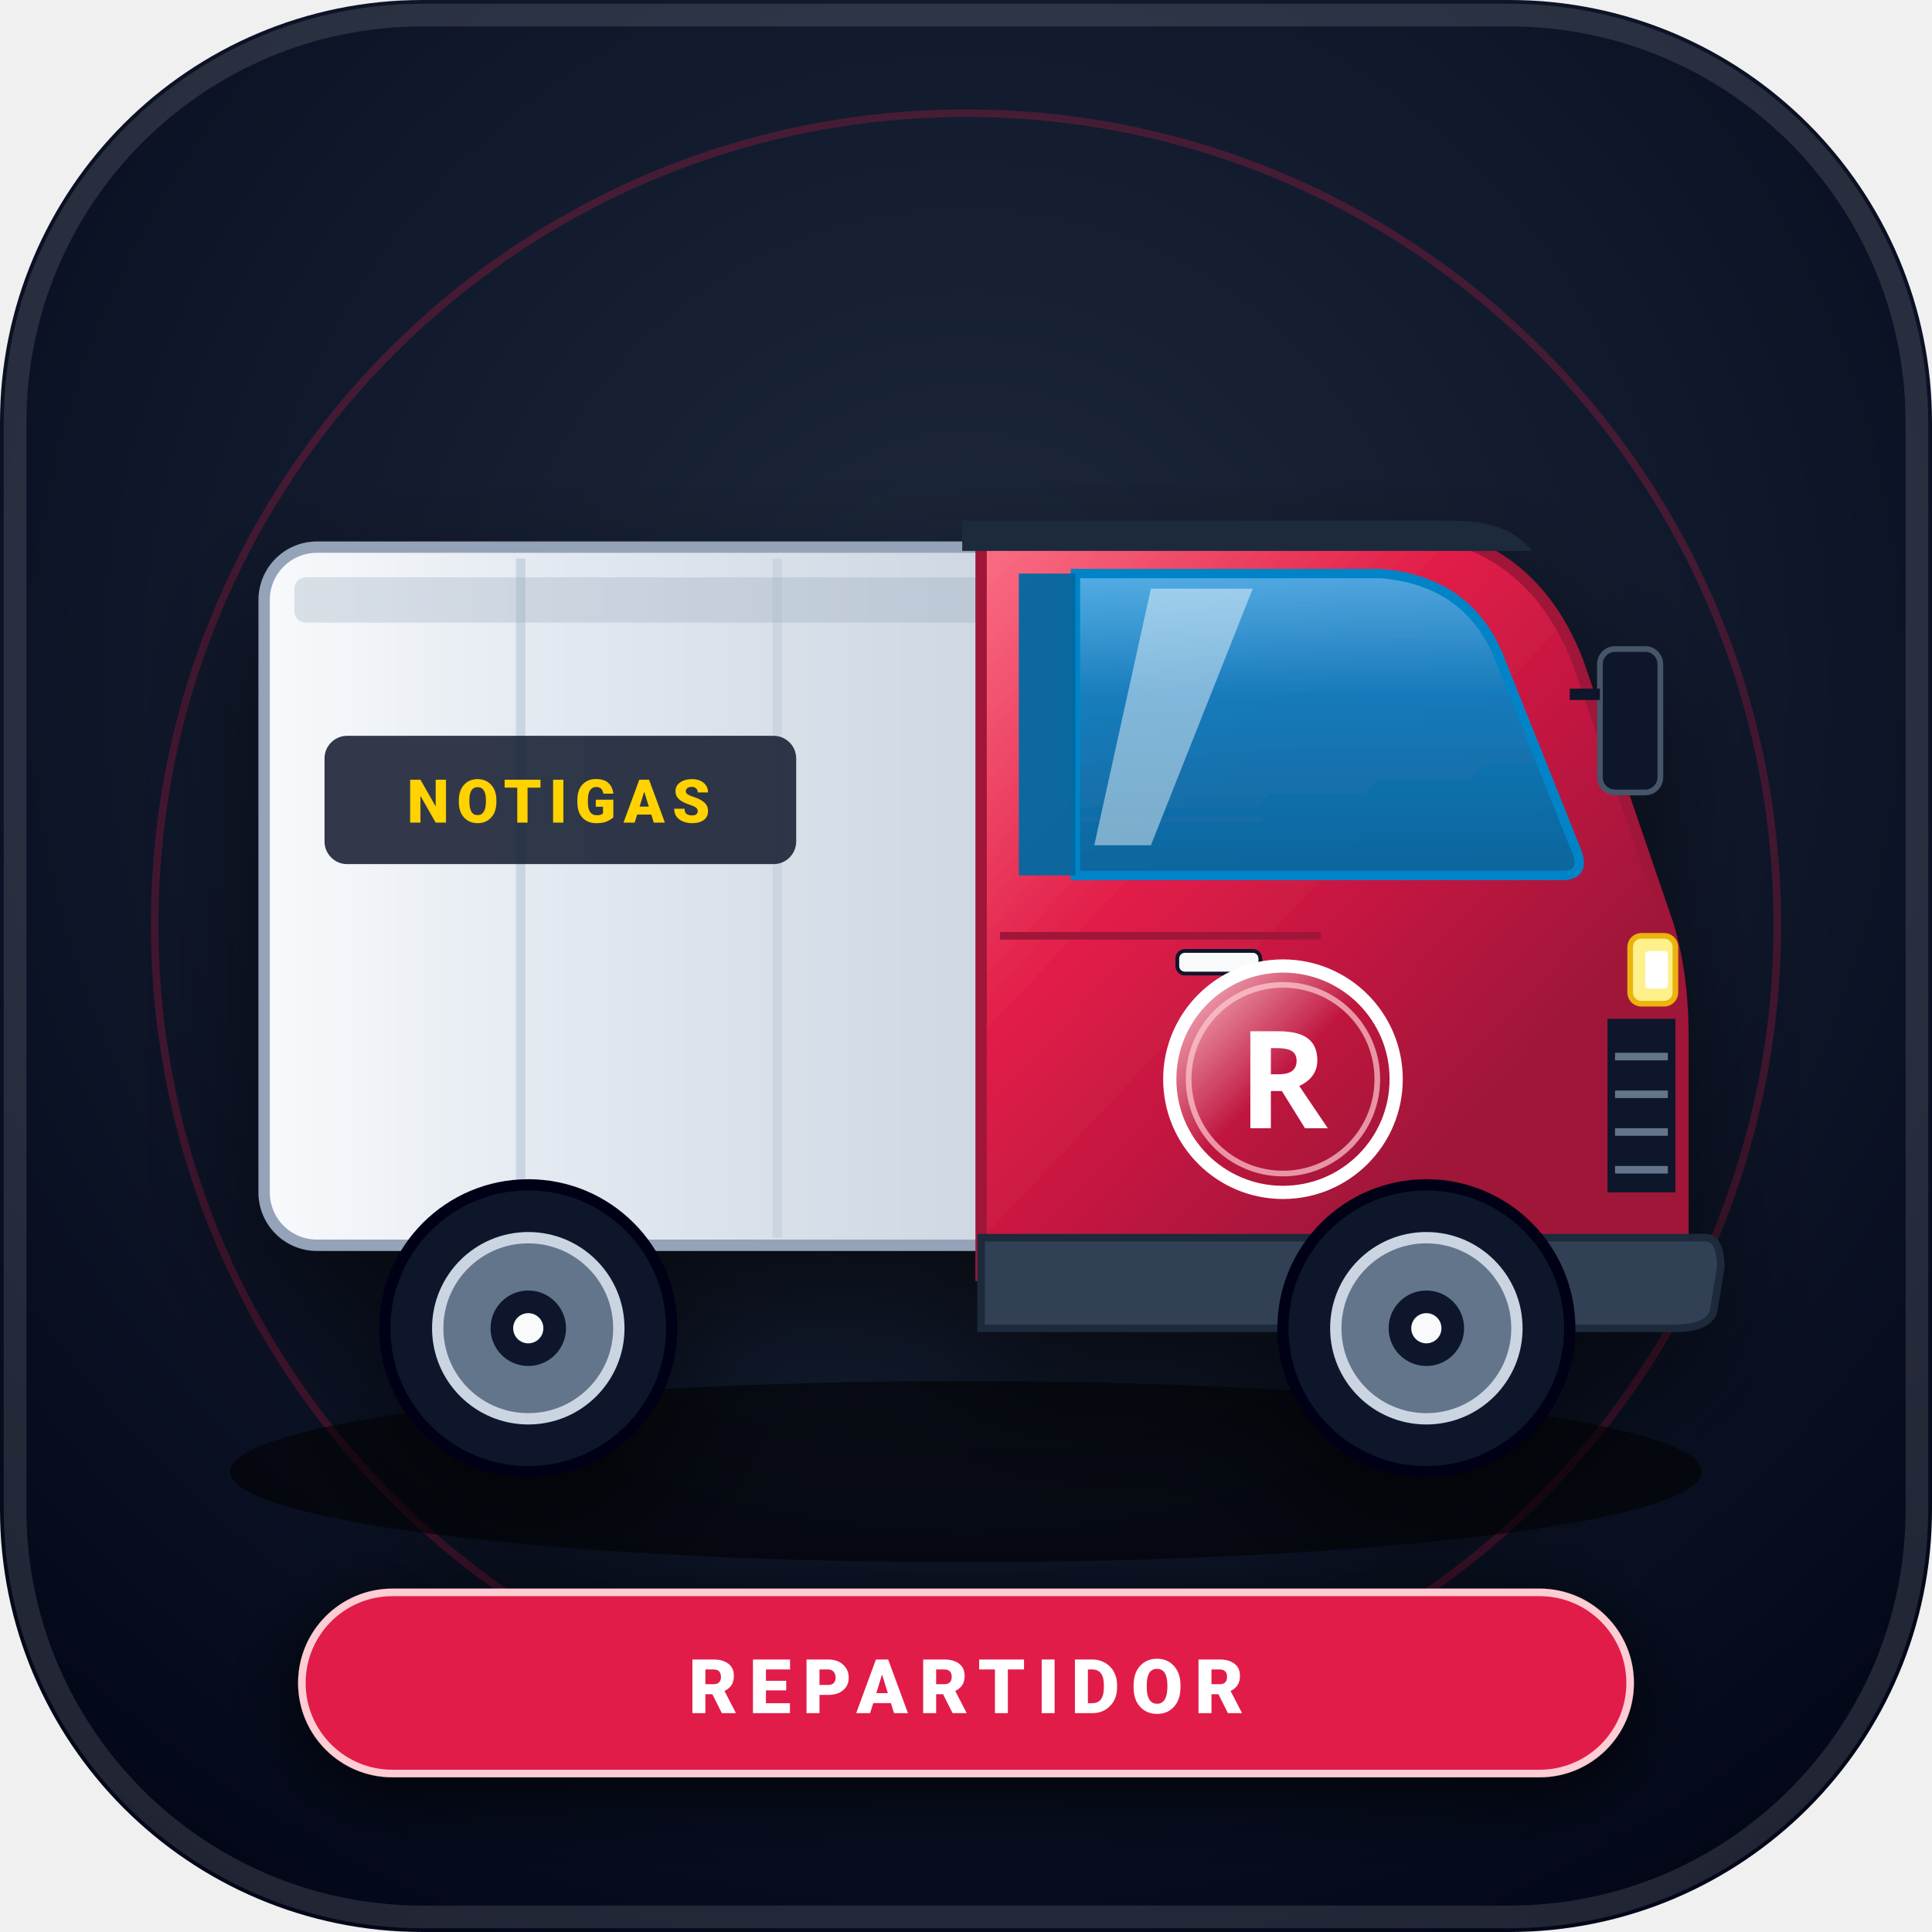
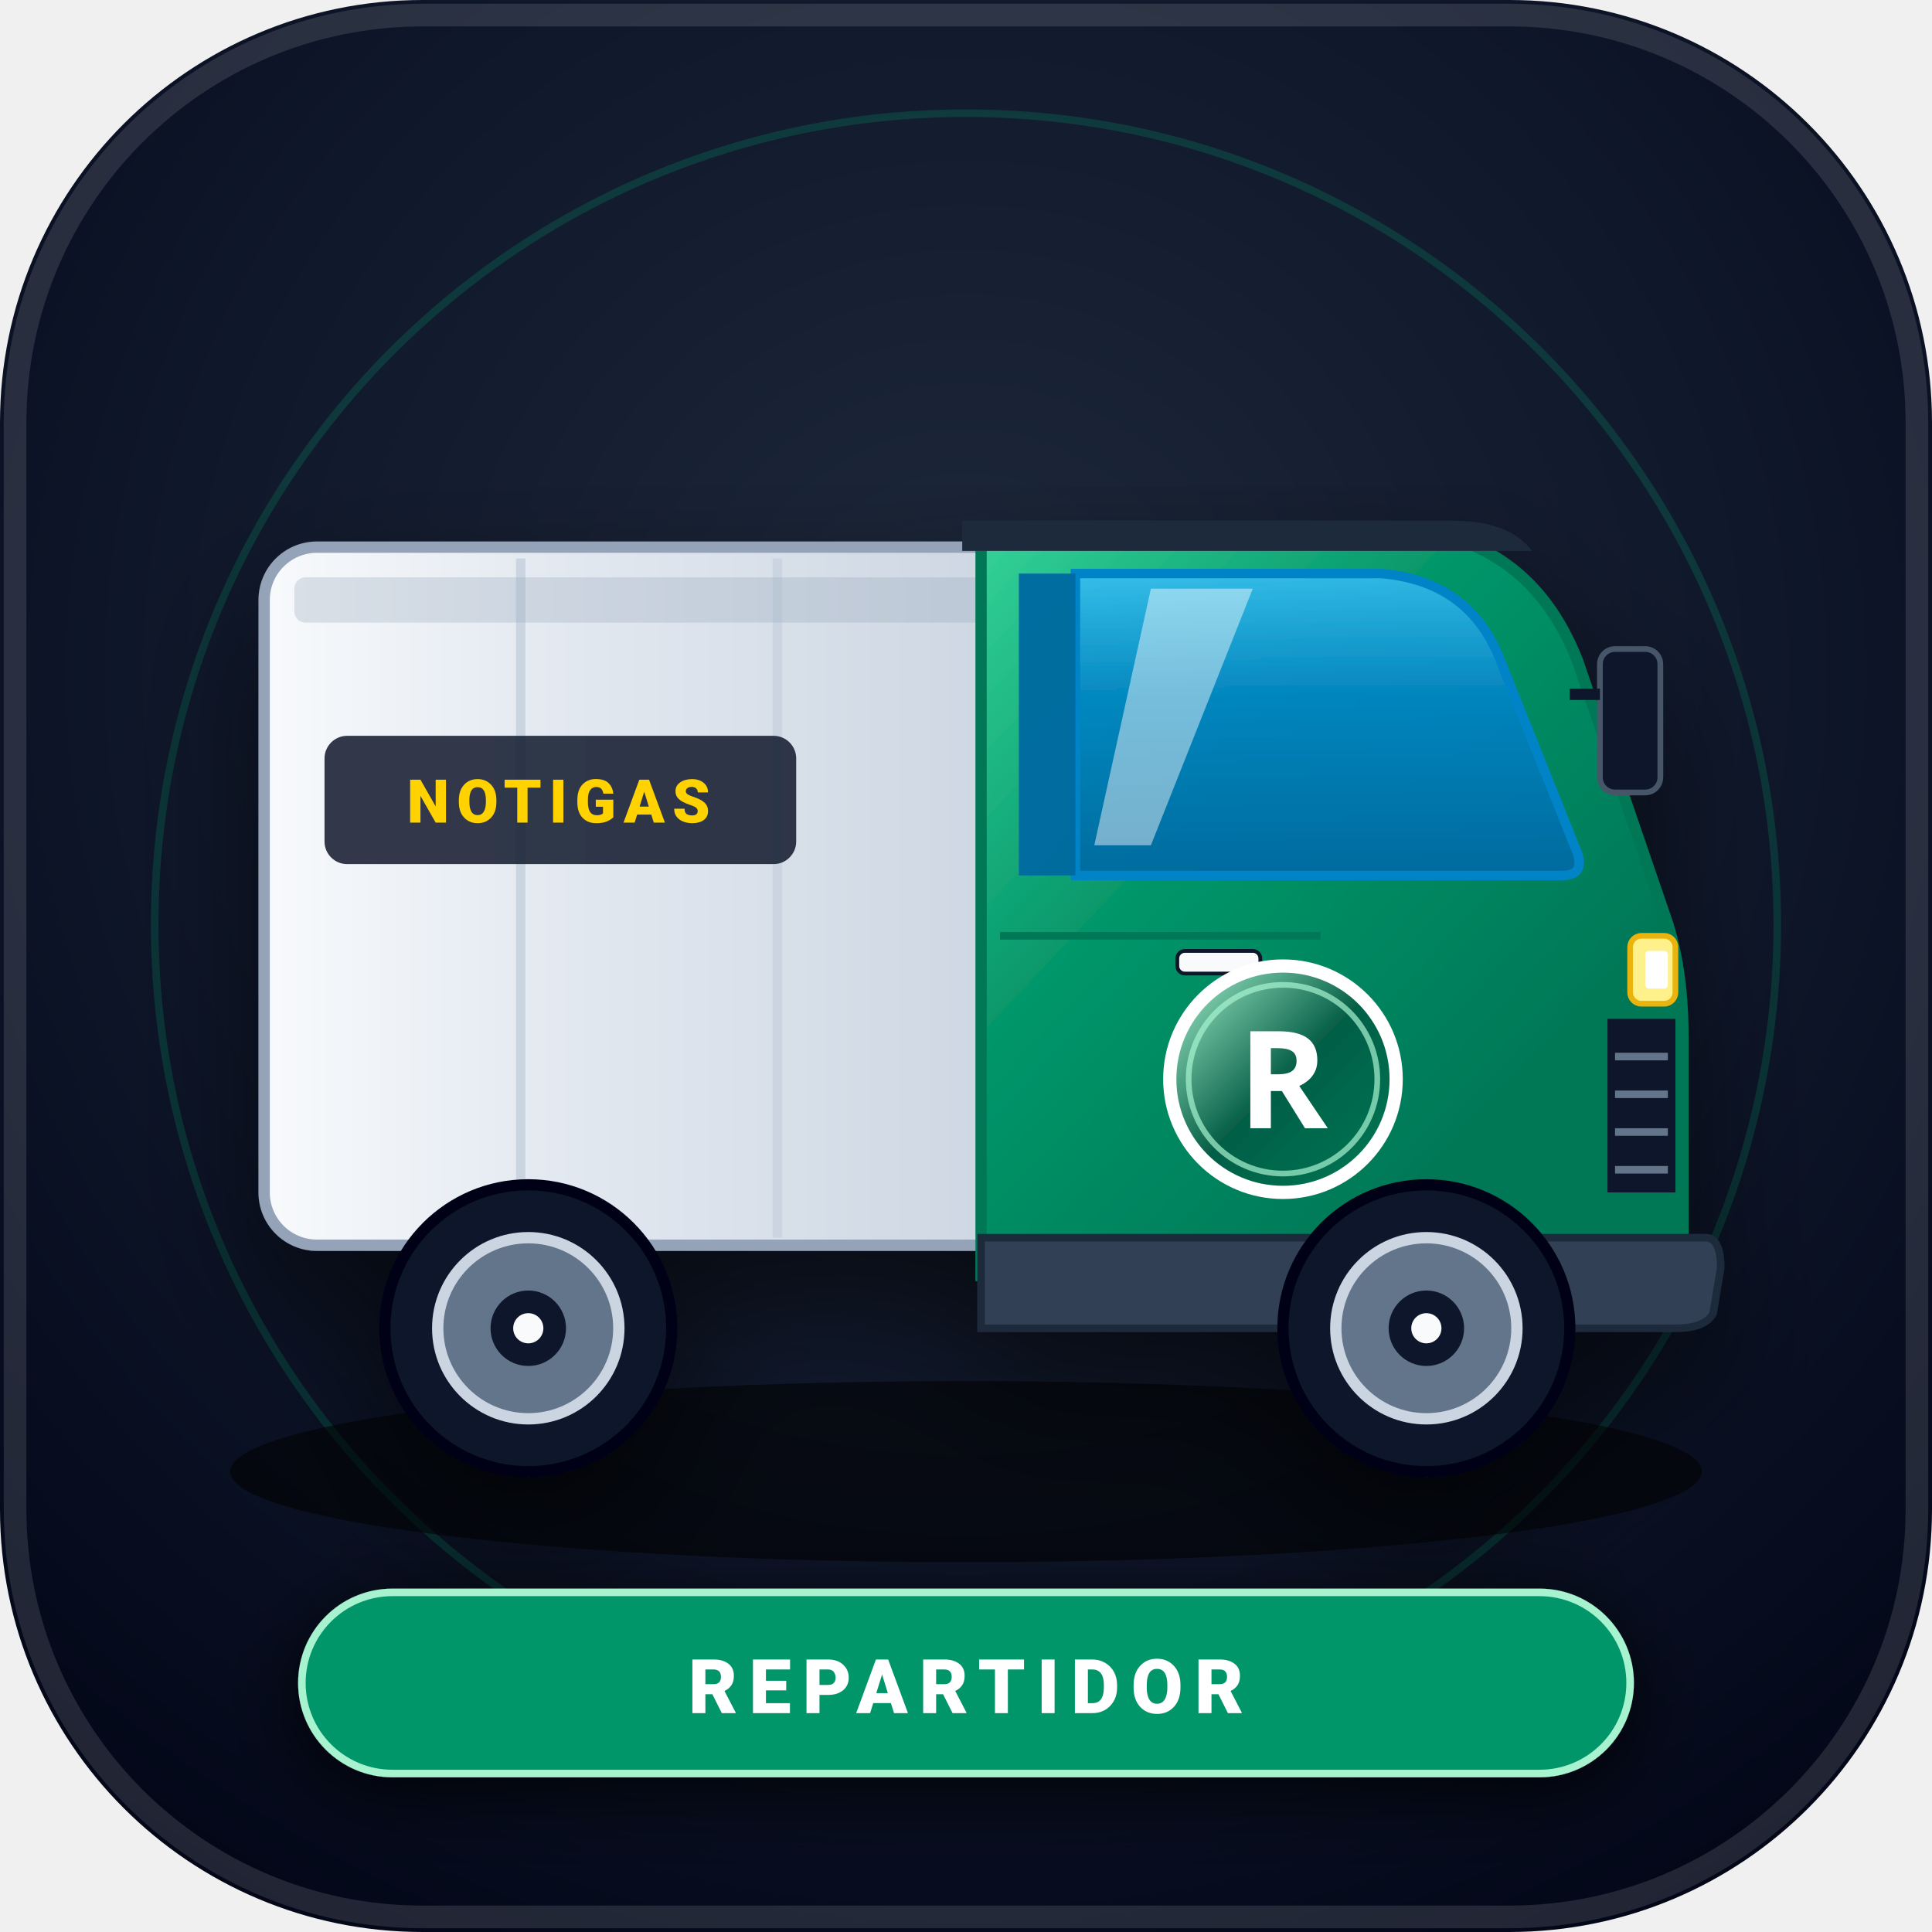
<svg xmlns="http://www.w3.org/2000/svg" viewBox="0 0 512 512" width="512" height="512">
  <defs>
    <radialGradient id="bgGrad" cx="50%" cy="35%" r="75%">
      <stop offset="0%" stop-color="#1E293B" />
      <stop offset="55%" stop-color="#0F172A" />
      <stop offset="100%" stop-color="#020617" />
    </radialGradient>
    <linearGradient id="cabGrad" x1="0%" y1="0%" x2="100%" y2="100%">
-       <stop offset="0%" stop-color="#FB7185" />
-       <stop offset="35%" stop-color="#E11D48" />
-       <stop offset="75%" stop-color="#9F1239" />
-       <stop offset="100%" stop-color="#9F1239" />
+       <stop offset="0%" stop-color="#34D399" />
+       <stop offset="35%" stop-color="#059669" />
+       <stop offset="75%" stop-color="#047857" />
+       <stop offset="100%" stop-color="#047857" />
    </linearGradient>
    <linearGradient id="cargoGrad" x1="0%" y1="0%" x2="100%" y2="0%">
      <stop offset="0%" stop-color="#F8FAFC" />
      <stop offset="40%" stop-color="#E2E8F0" />
      <stop offset="100%" stop-color="#CBD5E1" />
    </linearGradient>
    <linearGradient id="badgeGrad" x1="0%" y1="0%" x2="100%" y2="100%">
-       <stop offset="0%" stop-color="#FECDD3" />
-       <stop offset="50%" stop-color="#BE123C" />
-       <stop offset="100%" stop-color="#9F1239" />
+       <stop offset="0%" stop-color="#A7F3D0" />
+       <stop offset="50%" stop-color="#065F46" />
+       <stop offset="100%" stop-color="#047857" />
    </linearGradient>
    <linearGradient id="windshieldGrad" x1="0%" y1="0%" x2="0%" y2="100%">
      <stop offset="0%" stop-color="#38BDF8" stop-opacity="0.85" />
      <stop offset="40%" stop-color="#0284C7" stop-opacity="0.9" />
      <stop offset="100%" stop-color="#0369A1" stop-opacity="0.95" />
    </linearGradient>
    <filter id="truckShadow" x="-10%" y="-10%" width="130%" height="130%">
      <feDropShadow dx="0" dy="16" stdDeviation="18" flood-color="#000000" flood-opacity="0.6" />
    </filter>
  </defs>
  <rect width="512" height="512" rx="112" fill="url(#bgGrad)" />
  <rect width="504" height="504" x="4" y="4" rx="108" fill="none" stroke="rgba(255,255,255,0.12)" stroke-width="6" />
-   <circle cx="256" cy="245" r="215" fill="none" stroke="#E11D48" stroke-opacity="0.25" stroke-width="2" />
+   <circle cx="256" cy="245" r="215" fill="none" stroke="#059669" stroke-opacity="0.25" stroke-width="2" />
  <ellipse cx="256" cy="390" rx="195" ry="24" fill="rgba(0,0,0,0.55)" />
  <g filter="url(#truckShadow)">
    <rect x="70" y="145" width="205" height="185" rx="14" fill="url(#cargoGrad)" stroke="#94A3B8" stroke-width="3" />
    <line x1="138" y1="148" x2="138" y2="328" stroke="#CBD5E1" stroke-width="2.5" />
    <line x1="206" y1="148" x2="206" y2="328" stroke="#CBD5E1" stroke-width="2.5" />
    <rect x="78" y="153" width="189" height="12" rx="3" fill="#94A3B8" opacity="0.3" />
    <rect x="86" y="195" width="125" height="34" rx="6" fill="#0F172A" opacity="0.85" />
    <text x="148" y="218" font-family="'Segoe UI', Roboto, Montserrat, sans-serif" font-weight="900" font-size="16" fill="#FFD200" text-anchor="middle" letter-spacing="2">NOTIGAS</text>
-     <path d="M 260 140 L 370 140 Q 405 142 418 175 L 442 245 Q 446 258 446 275 L 446 332 Q 446 338 440 338 L 260 338 Z" fill="url(#cabGrad)" stroke="#9F1239" stroke-width="3" />
+     <path d="M 260 140 L 370 140 Q 405 142 418 175 L 442 245 Q 446 258 446 275 L 446 332 Q 446 338 440 338 L 260 338 Z" fill="url(#cabGrad)" stroke="#047857" stroke-width="3" />
    <path d="M 285 152 L 366 152 Q 390 154 398 176 L 418 226 Q 420 232 414 232 L 285 232 Z" fill="url(#windshieldGrad)" stroke="#0284C7" stroke-width="2.5" />
    <path d="M 305 156 L 332 156 L 305 224 L 290 224 Z" fill="rgba(255,255,255,0.45)" />
    <path d="M 285 152 L 285 232 L 270 232 L 270 152 Z" fill="#0369A1" opacity="0.95" />
    <path d="M 255 138 L 385 138 Q 400 138 406 146 L 255 146 Z" fill="#1E293B" />
    <rect x="424" y="172" width="16" height="38" rx="4" fill="#0F172A" stroke="#475569" stroke-width="1.5" />
    <line x1="416" y1="184" x2="424" y2="184" stroke="#0F172A" stroke-width="3" />
-     <line x1="265" y1="248" x2="350" y2="248" stroke="#9F1239" stroke-width="2" />
+     <line x1="265" y1="248" x2="350" y2="248" stroke="#047857" stroke-width="2" />
    <rect x="312" y="252" width="22" height="6" rx="2" fill="#F8FAFC" stroke="#0F172A" stroke-width="1" />
    <circle cx="340" cy="286" r="30" fill="url(#badgeGrad)" stroke="#FFFFFF" stroke-width="3.5" />
-     <circle cx="340" cy="286" r="25" fill="none" stroke="#FECDD3" stroke-width="1.5" opacity="0.7" />
+     <circle cx="340" cy="286" r="25" fill="none" stroke="#A7F3D0" stroke-width="1.5" opacity="0.7" />
    <text x="340" y="299" font-family="'Impact', 'Arial Black', sans-serif" font-weight="900" font-size="36" fill="#FFFFFF" text-anchor="middle" letter-spacing="1">R</text>
    <path d="M 426 270 L 444 270 L 444 316 L 426 316 Z" fill="#0F172A" />
    <line x1="428" y1="280" x2="442" y2="280" stroke="#64748B" stroke-width="2" />
    <line x1="428" y1="290" x2="442" y2="290" stroke="#64748B" stroke-width="2" />
    <line x1="428" y1="300" x2="442" y2="300" stroke="#64748B" stroke-width="2" />
    <line x1="428" y1="310" x2="442" y2="310" stroke="#64748B" stroke-width="2" />
    <rect x="432" y="248" width="12" height="18" rx="3" fill="#FEF08A" stroke="#EAB308" stroke-width="1.5" />
    <rect x="436" y="252" width="6" height="10" rx="1" fill="#FFFFFF" />
    <path d="M 260 328 L 452 328 Q 456 328 456 336 L 454 348 Q 452 352 444 352 L 260 352 Z" fill="#334155" stroke="#1E293B" stroke-width="2" />
    <g>
      <circle cx="140" cy="352" r="38" fill="#0F172A" stroke="#020617" stroke-width="3" />
      <circle cx="140" cy="352" r="24" fill="#64748B" stroke="#CBD5E1" stroke-width="3" />
      <circle cx="140" cy="352" r="10" fill="#0F172A" />
      <circle cx="140" cy="352" r="4" fill="#F8FAFC" />
    </g>
    <g>
      <circle cx="378" cy="352" r="38" fill="#0F172A" stroke="#020617" stroke-width="3" />
      <circle cx="378" cy="352" r="24" fill="#64748B" stroke="#CBD5E1" stroke-width="3" />
      <circle cx="378" cy="352" r="10" fill="#0F172A" />
      <circle cx="378" cy="352" r="4" fill="#F8FAFC" />
    </g>
  </g>
  <g filter="drop-shadow(0 4px 10px rgba(0,0,0,0.8))">
-     <rect x="80" y="422" width="352" height="48" rx="24" fill="#E11D48" stroke="#FECDD3" stroke-width="2" />
+     <rect x="80" y="422" width="352" height="48" rx="24" fill="#059669" stroke="#A7F3D0" stroke-width="2" />
    <text x="256" y="454" font-family="'Segoe UI', Roboto, Montserrat, sans-serif" font-weight="900" font-size="20" fill="#FFFFFF" text-anchor="middle" letter-spacing="3">REPARTIDOR</text>
  </g>
</svg>
